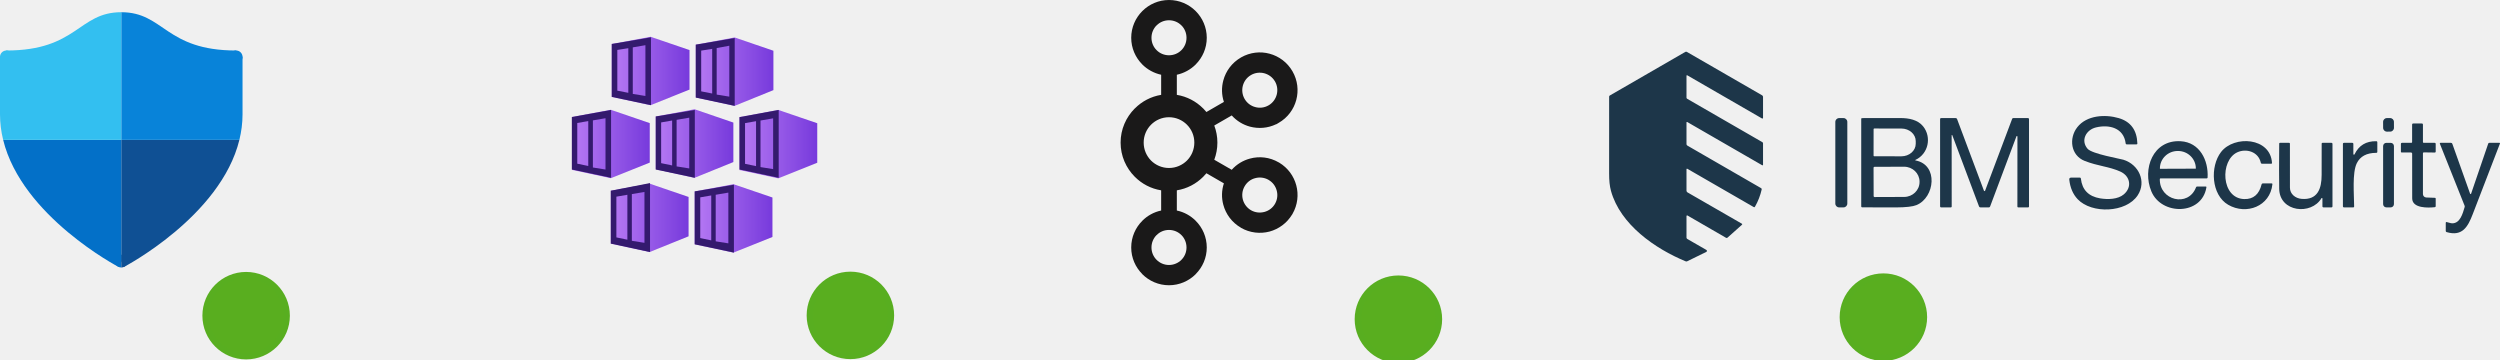
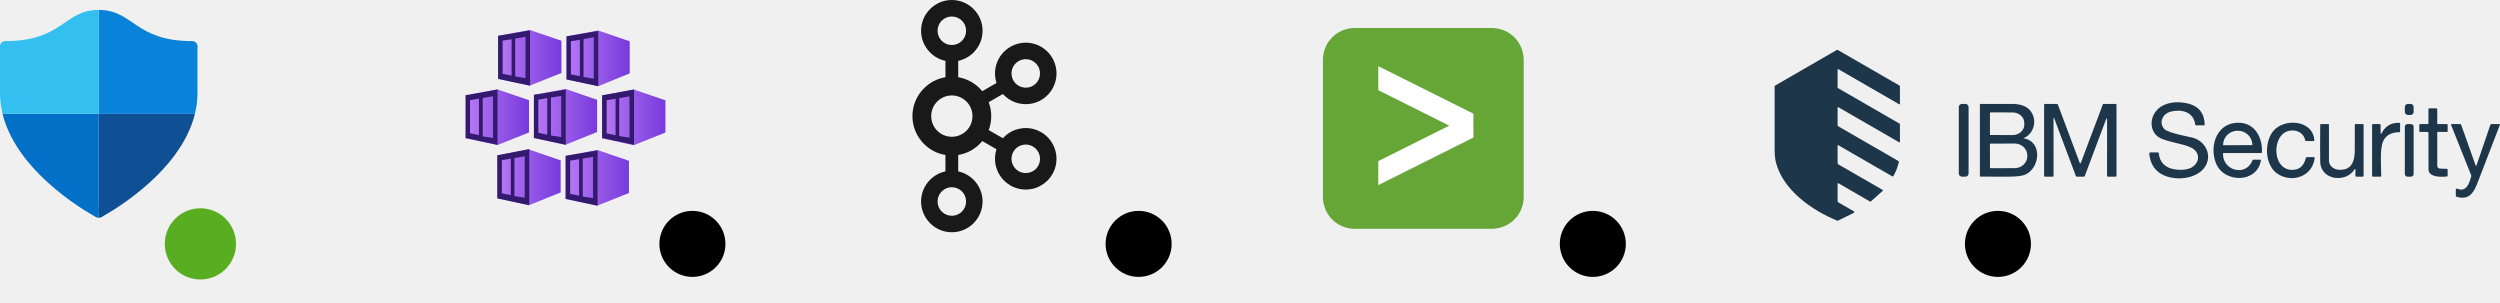
- <svg xmlns="http://www.w3.org/2000/svg" viewBox="54.819 112.347 391.696 56.365">
-   <g id="SVGRepo_iconCarrier" transform="matrix(2.734318, 0, 0, 2.734318, 141.6801, 112.6401)" style="">
+ <svg xmlns="http://www.w3.org/2000/svg" viewBox="14.783 113.07 481.063 58.126">
+   <g id="SVGRepo_iconCarrier" transform="matrix(2.734318, 0, 0, 2.734318, 101.6437, 113.3625)" style="">
    <path fill="url(#azure-aks-color-16__paint0_linear_2372_185)" d="M5.511 2l-2.224.412v3.034l2.224.474 2.232-.894V2.762L5.511 2z" />
    <path fill="#341A6E" d="M3.287 2.412v3.034l2.247.474V2.031l-2.247.381zm.949 2.8l-.63-.124V2.754l.63-.1v2.558zm.98.18l-.724-.118V2.607l.724-.125v2.91z" />
    <path fill="url(#azure-aks-color-16__paint1_linear_2372_185)" d="M10.325 2.039l-2.224.412v3.033l2.224.475 2.225-.902V2.8l-2.225-.762z" />
    <path fill="#341A6E" d="M8.101 2.451v3.033l2.232.475V2.07l-2.232.381zm.941 2.8l-.63-.124V2.793l.63-.1V5.25zm.98.179L9.3 5.313V2.646l.723-.133V5.43z" />
    <path fill="url(#azure-aks-color-16__paint2_linear_2372_185)" d="M3.232 6.184l-2.224.413V9.63l2.224.474 2.232-.894V6.947l-2.232-.763z" />
    <path fill="#341A6E" d="M1 6.597v3.01l2.248.474V6.192L1 6.597zm.941 2.807l-.63-.132V6.94l.63-.109v2.574zm.988.203l-.723-.117V6.791l.723-.124v2.94z" />
    <path fill="url(#azure-aks-color-16__paint3_linear_2372_185)" d="M8.031 6.153l-2.224.413v3.033l2.224.482 2.224-.902V6.916l-2.224-.763z" />
    <path fill="#341A6E" d="M5.807 6.566v3.04l2.24.475V6.192l-2.24.374zm.94 2.807l-.63-.132V6.908l.63-.11v2.575zm.98.171l-.723-.116V6.76l.724-.124v2.908z" />
    <path fill="url(#azure-aks-color-16__paint4_linear_2372_185)" d="M12.83 6.192l-2.225.412v3.034l2.225.474 2.232-.894V6.954l-2.232-.762z" />
    <path fill="#341A6E" d="M10.605 6.604v3.003l2.248.474V6.192l-2.248.412zm.95 2.808l-.63-.132V6.947l.63-.11v2.575zm.98.171l-.724-.116V6.799l.723-.125v2.91z" />
    <path fill="url(#azure-aks-color-16__paint5_linear_2372_185)" d="M5.457 10.415l-2.225.405v3.033l2.225.482 2.232-.902v-2.255l-2.232-.763z" />
    <path fill="#341A6E" d="M3.232 10.82v3.033l2.248.483v-3.952l-2.248.436zm.95 2.808l-.63-.132v-2.334l.63-.109v2.575zm.98.179l-.724-.117v-2.675l.723-.125v2.917z" />
    <path fill="url(#azure-aks-color-16__paint6_linear_2372_185)" d="M10.263 10.447l-2.224.412v3.033l2.224.475 2.232-.895V11.21l-2.232-.762z" />
    <path fill="#341A6E" d="M8.039 10.859v3.033l2.248.475v-3.89l-2.248.382zm.949 2.808l-.63-.133v-2.333l.63-.109v2.575zm.98.17l-.724-.116v-2.668l.724-.124v2.909z" />
    <defs>
      <linearGradient id="azure-aks-color-16__paint0_linear_2372_185" x1="3.287" x2="7.743" y1="3.96" y2="3.96" gradientUnits="userSpaceOnUse">
        <stop stop-color="#B77AF4" />
        <stop offset="1" stop-color="#773ADC" />
      </linearGradient>
      <linearGradient id="azure-aks-color-16__paint1_linear_2372_185" x1="8.101" x2="12.55" y1="3.999" y2="3.999" gradientUnits="userSpaceOnUse">
        <stop stop-color="#B77AF4" />
        <stop offset="1" stop-color="#773ADC" />
      </linearGradient>
      <linearGradient id="azure-aks-color-16__paint2_linear_2372_185" x1="1.008" x2="5.457" y1="8.144" y2="8.144" gradientUnits="userSpaceOnUse">
        <stop stop-color="#B77AF4" />
        <stop offset="1" stop-color="#773ADC" />
      </linearGradient>
      <linearGradient id="azure-aks-color-16__paint3_linear_2372_185" x1="5.807" x2="10.255" y1="8.113" y2="8.113" gradientUnits="userSpaceOnUse">
        <stop stop-color="#B77AF4" />
        <stop offset="1" stop-color="#773ADC" />
      </linearGradient>
      <linearGradient id="azure-aks-color-16__paint4_linear_2372_185" x1="10.605" x2="15.062" y1="8.152" y2="8.152" gradientUnits="userSpaceOnUse">
        <stop stop-color="#B77AF4" />
        <stop offset="1" stop-color="#773ADC" />
      </linearGradient>
      <linearGradient id="azure-aks-color-16__paint5_linear_2372_185" x1="3.232" x2="7.689" y1="12.376" y2="12.376" gradientUnits="userSpaceOnUse">
        <stop stop-color="#B77AF4" />
        <stop offset="1" stop-color="#773ADC" />
      </linearGradient>
      <linearGradient id="azure-aks-color-16__paint6_linear_2372_185" x1="8.039" x2="12.495" y1="12.407" y2="12.407" gradientUnits="userSpaceOnUse">
        <stop stop-color="#B77AF4" />
        <stop offset="1" stop-color="#773ADC" />
      </linearGradient>
    </defs>
  </g>
-   <path d="M 73.819 154.26 C 73.049 154.26 72.568 153.427 72.953 152.76 C 73.132 152.451 73.462 152.26 73.819 152.26 L 73.819 154.26 Z" fill="#0370c8" />
-   <path d="M 74.819 153.26 C 74.819 153.812 74.371 154.26 73.819 154.26 L 73.819 152.26 C 74.371 152.26 74.819 152.708 74.819 153.26 Z" fill="#0f5094" />
-   <circle cx="91.819" cy="121.26" fill="#0883d9" r="1" />
-   <circle cx="55.819" cy="121.26" fill="#33bff0" r="1" />
-   <path d="M 73.819 153.26 L 74.246 154.167 C 74.246 154.167 89.39 146.267 92.326 134.26 L 73.819 134.26 L 73.819 153.26 Z" fill="#0f5094" />
-   <path d="M 92.819 121.26 L 91.819 120.26 C 80.697 120.26 80.541 114.26 73.819 114.26 L 73.819 134.26 L 92.326 134.26 C 92.641 132.972 92.819 131.638 92.819 130.26 L 92.819 121.26 Z" fill="#0883d9" />
-   <path d="M 73.819 153.26 L 73.392 154.167 C 73.392 154.167 58.248 146.267 55.312 134.26 L 73.819 134.26 L 73.819 153.26 Z" fill="#0370c8" />
-   <path d="M 54.819 121.26 L 55.819 120.26 C 66.941 120.26 67.097 114.26 73.819 114.26 L 73.819 134.26 L 55.312 134.26 C 54.988 132.951 54.822 131.608 54.819 130.26 L 54.819 121.26 Z" fill="#33bff0" />
-   <g id="g-3" transform="matrix(0.108298, 0, 0, 0.108298, 230.3928, 112.3471)" style="">
+   <path d="M 33.783 154.982 C 33.013 154.982 32.532 154.149 32.917 153.482 C 33.096 153.173 33.426 152.982 33.783 152.982 L 33.783 154.982 Z" fill="#0370c8" transform="matrix(1, 0, 0, 1, 2.842170943040401e-14, 1.4210854715202004e-14)" />
+   <path d="M 34.783 153.982 C 34.783 154.534 34.335 154.982 33.783 154.982 L 33.783 152.982 C 34.335 152.982 34.783 153.43 34.783 153.982 Z" fill="#0f5094" transform="matrix(1, 0, 0, 1, 2.842170943040401e-14, 1.4210854715202004e-14)" />
+   <circle cx="51.783" cy="121.982" fill="#0883d9" r="1" transform="matrix(1, 0, 0, 1, 2.842170943040401e-14, 1.4210854715202004e-14)" />
+   <circle cx="15.783" cy="121.982" fill="#33bff0" r="1" transform="matrix(1, 0, 0, 1, 2.842170943040401e-14, 1.4210854715202004e-14)" />
+   <path d="M 33.783 153.982 L 34.21 154.889 C 34.21 154.889 49.354 146.989 52.29 134.982 L 33.783 134.982 L 33.783 153.982 Z" fill="#0f5094" transform="matrix(1, 0, 0, 1, 2.842170943040401e-14, 1.4210854715202004e-14)" />
+   <path d="M 52.783 121.982 L 51.783 120.982 C 40.661 120.982 40.505 114.982 33.783 114.982 L 33.783 134.982 L 52.29 134.982 C 52.605 133.694 52.783 132.36 52.783 130.982 L 52.783 121.982 Z" fill="#0883d9" transform="matrix(1, 0, 0, 1, 2.842170943040401e-14, 1.4210854715202004e-14)" />
+   <path d="M 33.783 153.982 L 33.356 154.889 C 33.356 154.889 18.212 146.989 15.276 134.982 L 33.783 134.982 L 33.783 153.982 Z" fill="#0370c8" transform="matrix(1, 0, 0, 1, 2.842170943040401e-14, 1.4210854715202004e-14)" />
+   <path d="M 14.783 121.982 L 15.783 120.982 C 26.905 120.982 27.061 114.982 33.783 114.982 L 33.783 134.982 L 15.276 134.982 C 14.952 133.673 14.786 132.33 14.783 130.982 L 14.783 121.982 Z" fill="#33bff0" transform="matrix(1, 0, 0, 1, 2.842170943040401e-14, 1.4210854715202004e-14)" />
+   <g id="g-3" transform="matrix(0.108298, 0, 0, 0.108298, 190.3564, 113.0696)" style="">
    <g>
      <path d="M87.932,36.714 C83.383,32.143 77.036,29.32 69.981,29.32 C62.952,29.32 56.655,32.143 52.159,36.714 L52.03,36.714 C47.494,41.263 44.671,47.614 44.671,54.643 C44.671,61.699 47.494,67.996 52.03,72.519 L52.159,72.621 C56.655,77.17 62.952,79.967 69.981,79.967 C77.036,79.967 83.383,77.17 87.932,72.621 L87.999,72.519 C92.557,67.996 95.353,61.699 95.353,54.643 C95.353,47.614 92.557,41.263 87.999,36.714 L87.932,36.714 Z M69.981,383.354 C77.036,383.354 83.383,380.481 87.932,375.986 L87.999,375.852 C92.557,371.365 95.353,365.014 95.353,358.035 C95.353,350.979 92.557,344.655 87.999,340.083 L87.932,340.083 C83.383,335.458 77.036,332.662 69.981,332.662 C62.952,332.662 56.655,335.458 52.159,340.083 L52.03,340.083 C47.494,344.655 44.671,350.979 44.671,358.035 C44.671,365.014 47.494,371.365 52.03,375.852 L52.159,375.986 C56.655,380.481 62.952,383.354 69.981,383.354 Z M207.953,306.634 C214.228,304.988 219.91,300.961 223.376,294.873 L223.844,293.986 C226.926,288.21 227.488,281.547 225.842,275.642 C224.183,269.318 220.107,263.725 214.032,260.224 L213.68,259.987 C207.762,256.745 201.018,256.04 194.823,257.713 C188.526,259.283 182.871,263.488 179.423,269.527 C175.931,275.508 175.2,282.408 176.872,288.758 C178.598,295.002 182.634,300.649 188.669,304.176 L188.709,304.176 C194.756,307.651 201.607,308.28 207.953,306.634 Z M95.969,180.387 C89.315,173.75 80.145,169.593 69.981,169.593 C59.857,169.593 50.709,173.75 44.069,180.387 C37.459,187.001 33.383,196.148 33.383,206.285 C33.383,216.45 37.459,225.624 44.069,232.314 C50.709,238.896 59.857,243.026 69.981,243.026 C80.145,243.026 89.315,238.896 95.969,232.314 C102.592,225.624 106.668,216.45 106.668,206.285 C106.668,196.148 102.592,187.001 95.969,180.387 Z M81.358,137.223 C96.085,139.649 109.335,146.705 119.446,156.896 L119.526,156.896 C121.132,158.515 122.702,160.268 124.151,162.043 L149.435,147.414 C146.036,137.143 145.88,126.403 148.609,116.342 C152.218,102.855 160.959,90.782 174.062,83.205 L174.495,82.946 C187.456,75.6 202.191,74.084 215.495,77.692 C228.964,81.296 241.117,90.077 248.681,103.172 L248.681,103.198 C256.21,116.213 257.74,131.158 254.145,144.591 C250.564,158.069 241.782,170.222 228.692,177.746 L225.24,179.789 L224.888,179.789 C212.779,185.56 199.462,186.452 187.233,183.236 C177.189,180.569 167.975,174.977 160.763,167.007 L135.52,181.591 C138.419,189.271 140.029,197.557 140.029,206.285 C140.029,214.987 138.419,223.376 135.52,231.109 L160.763,245.64 C167.975,237.567 177.189,232.077 187.233,229.41 C200.702,225.726 215.638,227.296 228.692,234.9 L229.526,235.293 L229.526,235.346 C242.139,242.973 250.604,254.787 254.145,268.113 C257.74,281.466 256.21,296.416 248.681,309.457 L248.227,310.371 L248.173,310.291 C240.609,322.864 228.692,331.382 215.535,334.986 C202.035,338.54 187.103,337.024 174.062,329.527 L174.062,329.42 C160.959,321.842 152.218,309.742 148.609,296.287 C145.88,286.252 146.036,275.508 149.435,265.241 L124.151,250.657 C122.702,252.437 121.132,254.109 119.526,255.728 L119.446,255.804 C109.335,265.946 96.085,273.002 81.358,275.352 L81.358,304.569 C91.852,306.763 101.258,312.017 108.631,319.385 L108.666,319.465 C118.545,329.29 124.66,342.982 124.66,358.035 C124.66,373.038 118.545,386.645 108.666,396.524 L108.631,396.68 C98.685,406.559 85.033,412.673 69.981,412.673 C55.009,412.673 41.339,406.559 31.42,396.68 L31.385,396.68 L31.385,396.524 C21.492,386.645 15.364,373.038 15.364,358.035 C15.364,342.982 21.492,329.29 31.385,319.465 L31.385,319.385 L31.42,319.385 C38.779,312.017 48.199,306.763 58.666,304.569 L58.666,275.352 C43.926,273.002 30.716,265.946 20.618,255.804 L20.511,255.728 C7.89,243.053 0,225.624 0,206.285 C0,187.001 7.89,169.571 20.511,156.896 L20.618,156.896 C30.716,146.705 43.926,139.649 58.666,137.223 L58.666,108.136 C48.199,105.861 38.779,100.612 31.42,93.293 L31.385,93.293 L31.385,93.213 C21.492,83.285 15.364,69.695 15.364,54.643 C15.364,39.667 21.492,25.948 31.385,16.069 L31.42,16.02 C41.339,6.115 55.009,0 69.981,0 C85.033,0 98.685,6.115 108.631,16.02 L108.631,16.069 L108.666,16.069 C118.545,25.948 124.66,39.667 124.66,54.643 C124.66,69.695 118.545,83.285 108.666,93.213 L108.631,93.293 C101.258,100.612 91.852,105.861 81.358,108.136 L81.358,137.223 Z M223.376,117.831 L223.166,117.519 C219.674,111.637 214.108,107.716 207.953,106.017 C201.607,104.345 194.756,105.054 188.669,108.528 L188.709,108.528 C182.634,111.976 178.571,117.622 176.872,123.946 C175.2,130.217 175.931,137.143 179.423,143.177 L179.539,143.338 C183.04,149.292 188.606,153.288 194.823,154.907 C201.072,156.66 208.034,155.928 214.032,152.427 L214.358,152.271 C220.263,148.743 224.196,143.177 225.842,137.063 C227.515,130.765 226.85,123.866 223.376,117.831 Z" fill="#1A1919" />
    </g>
  </g>
-   <path fill="#1d3649" d="M 319.055 146.202 L 319.055 149.562 C 319.055 149.664 319.099 149.741 319.188 149.792 L 322.17 151.505 C 322.288 151.574 322.288 151.743 322.172 151.81 C 322.168 151.812 322.164 151.814 322.161 151.815 L 319.161 153.286 C 319.084 153.325 319.005 153.327 318.926 153.293 C 314.136 151.309 308.685 147.546 307.222 142.245 C 307.025 141.536 306.929 140.635 306.933 139.541 C 306.946 135.515 306.947 131.498 306.936 127.49 C 306.936 127.417 306.975 127.349 307.038 127.313 L 318.868 120.481 C 318.952 120.433 319.036 120.433 319.12 120.481 L 330.914 127.287 C 330.997 127.335 331.048 127.424 331.048 127.519 L 331.048 130.819 C 331.047 130.899 330.961 130.948 330.89 130.909 L 319.205 124.161 C 319.105 124.105 319.055 124.134 319.055 124.249 L 319.055 127.636 C 319.055 127.72 319.091 127.783 319.164 127.825 L 330.941 134.618 C 331.012 134.66 331.048 134.722 331.048 134.805 L 331.048 138.175 C 331.049 138.236 330.983 138.276 330.929 138.247 C 330.928 138.246 330.927 138.246 330.927 138.245 L 319.166 131.459 C 319.116 131.431 319.054 131.466 319.055 131.522 C 319.055 131.522 319.055 131.522 319.055 131.522 L 319.055 134.921 C 319.055 135.026 319.1 135.105 319.19 135.156 L 330.745 141.826 C 330.826 141.873 330.856 141.942 330.837 142.034 C 330.622 142.986 330.272 143.885 329.788 144.731 C 329.738 144.818 329.67 144.837 329.584 144.787 L 319.173 138.781 C 319.12 138.751 319.054 138.788 319.055 138.848 C 319.055 138.848 319.055 138.848 319.055 138.848 L 319.055 142.19 C 319.055 142.329 319.114 142.433 319.234 142.502 L 327.714 147.386 C 327.806 147.44 327.812 147.502 327.733 147.573 L 325.482 149.582 C 325.41 149.645 325.331 149.652 325.247 149.603 L 319.212 146.112 C 319.141 146.073 319.055 146.123 319.055 146.202 Z M 380.279 132.288 C 381.757 130.388 384.664 130.231 386.775 130.851 C 388.655 131.405 389.63 132.731 389.699 134.829 C 389.702 134.921 389.658 134.967 389.566 134.967 L 388.042 134.967 C 387.937 134.967 387.878 134.915 387.865 134.81 C 387.562 132.363 385.26 131.815 383.201 132.314 C 381.655 132.69 380.769 134.361 381.902 135.662 C 382.598 136.46 387.012 137.22 387.504 137.373 C 389.934 138.124 391.162 140.801 389.75 142.948 C 387.93 145.712 382.545 145.872 380.347 143.561 C 379.609 142.782 379.17 141.762 379.031 140.501 C 379.009 140.284 379.106 140.176 379.322 140.176 L 380.669 140.176 C 380.777 140.176 380.837 140.229 380.849 140.336 C 381.046 142.094 382.054 143.124 383.875 143.428 C 385.086 143.629 386.654 143.583 387.572 142.802 C 388.909 141.671 388.589 139.929 387.019 139.224 C 385.239 138.424 383.533 138.383 381.447 137.56 C 379.24 136.69 378.939 134.01 380.279 132.288 Z" style="" />
-   <rect width="1.88" height="13.994" x="342.374" y="130.848" fill="#1d3649" rx="0.6" style="" />
-   <path fill="#1d3649" d="M 354.929 137.482 C 358.564 138.151 357.98 143.306 355.08 144.484 C 354.503 144.717 353.445 144.837 351.906 144.845 C 350.138 144.851 348.369 144.847 346.597 144.833 C 346.487 144.831 346.433 144.776 346.433 144.668 L 346.433 130.969 C 346.432 130.905 346.484 130.852 346.549 130.851 C 348.556 130.846 350.576 130.844 352.608 130.844 C 353.895 130.846 355.298 131.108 356.129 132.14 C 357.505 133.848 356.955 136.464 354.92 137.404 C 354.891 137.418 354.888 137.458 354.914 137.476 C 354.919 137.479 354.924 137.481 354.929 137.482 Z M 348.371 132.581 L 348.366 136.729 C 348.366 136.784 348.41 136.829 348.465 136.83 L 352.722 136.838 C 353.964 136.84 354.972 135.96 354.973 134.873 L 354.973 134.456 C 354.974 133.37 353.971 132.489 352.732 132.486 L 348.475 132.479 C 348.418 132.478 348.371 132.523 348.371 132.581 Z M 348.364 138.623 L 348.378 143.081 C 348.378 143.157 348.44 143.219 348.516 143.219 L 353.156 143.202 C 354.494 143.198 355.575 142.147 355.571 140.855 L 355.571 140.801 C 355.567 139.509 354.479 138.464 353.141 138.468 L 348.502 138.485 C 348.425 138.485 348.364 138.547 348.364 138.623 Z M 360.7 133.528 C 360.689 133.491 360.641 133.48 360.614 133.508 C 360.605 133.519 360.6 133.533 360.601 133.547 L 360.608 144.687 C 360.608 144.789 360.558 144.84 360.456 144.84 L 358.971 144.84 C 358.849 144.84 358.789 144.78 358.789 144.658 L 358.789 131.03 C 358.789 130.909 358.849 130.848 358.971 130.848 L 361.236 130.848 C 361.341 130.848 361.412 130.898 361.449 130.996 L 365.658 142.221 C 365.684 142.293 365.778 142.309 365.827 142.251 C 365.834 142.242 365.84 142.232 365.844 142.221 L 370.079 130.969 C 370.11 130.889 370.168 130.848 370.254 130.848 L 372.538 130.848 C 372.659 130.848 372.72 130.909 372.72 131.03 L 372.72 144.687 C 372.72 144.789 372.67 144.84 372.57 144.84 L 371.053 144.84 C 370.951 144.84 370.9 144.789 370.9 144.687 L 370.908 133.739 C 370.907 133.676 370.839 133.636 370.786 133.666 C 370.769 133.676 370.756 133.691 370.75 133.71 L 366.622 144.709 C 366.589 144.796 366.527 144.84 366.435 144.84 L 365.105 144.84 C 364.999 144.84 364.927 144.791 364.889 144.692 L 360.7 133.528 Z" style="" />
-   <rect width="1.696" height="2.122" x="-0.848" y="-1.061" fill="#1d3649" rx="0.59" transform="matrix(0.999986, -0.005236001, 0.005236001, 0.999986, 429.0499, 131.9096)" style="" />
-   <path fill="#1d3649" d="M 434.562 134.725 L 436.258 134.725 C 436.379 134.725 436.44 134.785 436.44 134.907 L 436.44 136.091 C 436.44 136.196 436.387 136.248 436.282 136.246 L 434.579 136.222 C 434.487 136.221 434.441 136.266 434.441 136.358 L 434.441 142.752 C 434.441 143.041 434.669 143.279 434.957 143.289 L 436.328 143.34 C 436.403 143.344 436.44 143.383 436.44 143.457 L 436.44 144.654 C 436.44 144.747 436.393 144.799 436.299 144.809 C 435.287 144.92 432.767 145.019 432.757 143.43 C 432.741 141.078 432.739 138.742 432.75 136.421 C 432.75 136.321 432.669 136.239 432.568 136.239 L 431.11 136.239 C 431.029 136.239 430.989 136.199 430.989 136.118 L 430.989 134.907 C 430.989 134.785 431.049 134.725 431.17 134.725 L 432.624 134.725 C 432.705 134.725 432.745 134.685 432.745 134.604 L 432.745 131.878 C 432.745 131.757 432.806 131.696 432.927 131.696 L 434.259 131.696 C 434.381 131.696 434.441 131.757 434.441 131.878 L 434.441 134.604 C 434.441 134.685 434.481 134.725 434.562 134.725 Z M 391.889 142.328 C 390.44 138.824 392.132 134.228 396.468 134.473 C 399.48 134.64 400.856 137.484 400.701 140.171 C 400.697 140.242 400.639 140.298 400.568 140.297 L 393.316 140.297 C 393.261 140.297 393.216 140.341 393.215 140.397 C 393.127 143.73 397.668 144.903 398.891 141.69 C 398.922 141.61 398.981 141.569 399.068 141.569 L 400.393 141.569 C 400.49 141.569 400.53 141.617 400.514 141.712 C 399.79 146.105 393.462 146.124 391.889 142.328 Z M 393.261 138.793 L 398.828 138.773 C 398.845 138.773 398.86 138.759 398.86 138.742 L 398.86 138.722 C 398.854 137.215 397.597 135.996 396.052 136.002 L 396.018 136.002 C 394.472 136.007 393.224 137.234 393.229 138.742 L 393.229 138.761 C 393.229 138.779 393.243 138.793 393.261 138.793 Z M 402.809 136.164 C 404.863 133.501 410.569 133.862 410.792 137.887 C 410.797 137.959 410.763 137.996 410.69 137.996 L 409.234 137.996 C 409.126 137.996 409.06 137.942 409.036 137.836 C 408.66 136.118 406.763 135.563 405.355 136.21 C 402.615 137.47 402.792 143.445 406.446 143.537 C 407.868 143.574 408.774 142.806 409.162 141.233 C 409.187 141.134 409.251 141.085 409.353 141.085 L 410.748 141.085 C 410.829 141.085 410.865 141.125 410.857 141.206 C 410.499 144.683 406.773 146.076 403.933 144.435 C 401.258 142.887 401.06 138.429 402.809 136.164 Z M 423.723 136.527 C 424.401 135.13 425.534 134.445 427.122 134.473 C 427.236 134.476 427.294 134.534 427.294 134.647 L 427.294 136.13 C 427.294 136.24 427.238 136.295 427.127 136.295 C 425.625 136.297 424.608 136.84 424.076 137.925 C 423.342 139.43 423.65 142.771 423.662 144.707 C 423.663 144.796 423.619 144.84 423.529 144.84 L 422.085 144.84 C 421.964 144.84 421.903 144.78 421.903 144.658 L 421.903 134.907 C 421.903 134.785 421.964 134.725 422.085 134.725 L 423.357 134.725 C 423.478 134.725 423.538 134.785 423.538 134.907 L 423.538 136.486 C 423.539 136.561 423.62 136.607 423.685 136.569 C 423.701 136.559 423.714 136.545 423.723 136.527 Z M 418.693 143.445 C 418.695 143.383 418.63 143.342 418.576 143.371 C 418.562 143.378 418.55 143.39 418.543 143.403 C 416.944 146.105 411.979 145.591 411.921 141.928 C 411.893 140.227 411.893 137.867 411.921 134.846 C 411.923 134.765 411.963 134.725 412.042 134.725 L 413.472 134.725 C 413.556 134.725 413.598 134.767 413.6 134.851 C 413.611 137.154 413.612 139.453 413.603 141.749 C 413.598 142.735 414.446 143.423 415.417 143.505 C 417.935 143.721 418.572 141.911 418.569 139.764 C 418.568 138.125 418.569 136.488 418.574 134.853 C 418.576 134.768 418.618 134.725 418.703 134.725 L 420.086 134.725 C 420.207 134.725 420.268 134.785 420.268 134.907 L 420.268 144.658 C 420.268 144.78 420.207 144.84 420.086 144.84 L 418.875 144.84 C 418.753 144.84 418.693 144.78 418.693 144.658 L 418.693 143.445 Z" style="" />
-   <rect width="1.696" height="10.113" x="428.202" y="134.727" fill="#1d3649" rx="0.51" style="" />
-   <path fill="#1d3649" d="M 441.833 142.701 C 441.852 142.759 441.928 142.775 441.969 142.729 C 441.977 142.72 441.982 142.71 441.986 142.698 L 444.67 134.848 C 444.698 134.766 444.756 134.725 444.845 134.725 L 446.436 134.725 C 446.492 134.724 446.53 134.78 446.509 134.831 C 445.088 138.535 443.664 142.229 442.238 145.913 C 441.491 147.847 440.641 149.448 438.15 148.712 C 438.06 148.686 438.015 148.625 438.015 148.53 L 438.015 147.258 C 438.015 147.16 438.062 147.12 438.158 147.139 C 438.456 147.193 438.751 147.333 439.025 147.336 C 440.263 147.35 440.673 145.819 440.978 144.787 C 440.999 144.719 440.996 144.651 440.971 144.583 L 437.104 134.89 C 437.06 134.78 437.097 134.725 437.215 134.725 L 438.826 134.725 C 438.936 134.725 439.01 134.777 439.047 134.88 L 441.833 142.701 Z" style="" />
-   <ellipse style="fill: rgb(89, 174, 31); stroke: rgb(88, 174, 32);" cx="93.382" cy="161.806" rx="6.353" ry="6.353" />
-   <ellipse style="fill: rgb(89, 174, 31); stroke: rgb(88, 174, 32);" cx="349.905" cy="162.034" rx="6.353" ry="6.353" />
-   <ellipse style="fill: rgb(89, 174, 31); stroke: rgb(88, 174, 32);" cx="273.919" cy="162.359" rx="6.353" ry="6.353" />
-   <ellipse style="fill: rgb(89, 174, 31); stroke: rgb(88, 174, 32);" cx="188.057" cy="161.762" rx="6.353" ry="6.353" />
+   <path fill="#1d3649" d="M 368.386 148.423 L 368.386 151.783 C 368.386 151.885 368.43 151.962 368.519 152.013 L 371.501 153.726 C 371.619 153.795 371.619 153.964 371.503 154.031 C 371.499 154.033 371.495 154.035 371.492 154.036 L 368.492 155.507 C 368.415 155.546 368.336 155.548 368.257 155.514 C 363.467 153.53 358.016 149.767 356.553 144.466 C 356.356 143.757 356.26 142.856 356.264 141.762 C 356.277 137.736 356.278 133.719 356.267 129.711 C 356.267 129.638 356.306 129.57 356.369 129.534 L 368.199 122.702 C 368.283 122.654 368.367 122.654 368.451 122.702 L 380.245 129.508 C 380.328 129.556 380.379 129.645 380.379 129.74 L 380.379 133.04 C 380.378 133.12 380.292 133.169 380.221 133.13 L 368.536 126.382 C 368.436 126.326 368.386 126.355 368.386 126.47 L 368.386 129.857 C 368.386 129.941 368.422 130.004 368.495 130.046 L 380.272 136.839 C 380.343 136.881 380.379 136.943 380.379 137.026 L 380.379 140.396 C 380.38 140.457 380.314 140.497 380.26 140.468 C 380.259 140.467 380.258 140.467 380.258 140.466 L 368.497 133.68 C 368.447 133.652 368.385 133.687 368.386 133.743 C 368.386 133.743 368.386 133.743 368.386 133.743 L 368.386 137.142 C 368.386 137.247 368.431 137.326 368.521 137.377 L 380.076 144.047 C 380.157 144.094 380.187 144.163 380.168 144.255 C 379.953 145.207 379.603 146.106 379.119 146.952 C 379.069 147.039 379.001 147.058 378.915 147.008 L 368.504 141.002 C 368.451 140.972 368.385 141.009 368.386 141.069 C 368.386 141.069 368.386 141.069 368.386 141.069 L 368.386 144.411 C 368.386 144.55 368.445 144.654 368.565 144.723 L 377.045 149.607 C 377.137 149.661 377.143 149.723 377.064 149.794 L 374.813 151.803 C 374.741 151.866 374.662 151.873 374.578 151.824 L 368.543 148.333 C 368.472 148.294 368.386 148.344 368.386 148.423 Z M 429.61 134.509 C 431.088 132.609 433.995 132.452 436.106 133.072 C 437.986 133.626 438.961 134.952 439.03 137.05 C 439.033 137.142 438.989 137.188 438.897 137.188 L 437.373 137.188 C 437.268 137.188 437.209 137.136 437.196 137.031 C 436.893 134.584 434.591 134.036 432.532 134.535 C 430.986 134.911 430.1 136.582 431.233 137.883 C 431.929 138.681 436.343 139.441 436.835 139.594 C 439.265 140.345 440.493 143.022 439.081 145.169 C 437.261 147.933 431.876 148.093 429.678 145.782 C 428.94 145.003 428.501 143.983 428.362 142.722 C 428.34 142.505 428.437 142.397 428.653 142.397 L 430 142.397 C 430.108 142.397 430.168 142.45 430.18 142.557 C 430.377 144.315 431.385 145.345 433.206 145.649 C 434.417 145.85 435.985 145.804 436.903 145.023 C 438.24 143.892 437.92 142.15 436.35 141.445 C 434.57 140.645 432.864 140.604 430.778 139.781 C 428.571 138.911 428.27 136.231 429.61 134.509 Z" style="" transform="matrix(1, 0, 0, 1, 2.842170943040401e-14, 1.4210854715202004e-14)" />
+   <rect width="1.88" height="13.994" x="391.705" y="133.069" fill="#1d3649" rx="0.6" style="" transform="matrix(1, 0, 0, 1, 2.842170943040401e-14, 1.4210854715202004e-14)" />
+   <path fill="#1d3649" d="M 404.26 139.703 C 407.895 140.372 407.311 145.527 404.411 146.705 C 403.834 146.938 402.776 147.058 401.237 147.066 C 399.469 147.072 397.7 147.068 395.928 147.054 C 395.818 147.052 395.764 146.997 395.764 146.889 L 395.764 133.19 C 395.763 133.126 395.815 133.073 395.88 133.072 C 397.887 133.067 399.907 133.065 401.939 133.065 C 403.226 133.067 404.629 133.329 405.46 134.361 C 406.836 136.069 406.286 138.685 404.251 139.625 C 404.222 139.639 404.219 139.679 404.245 139.697 C 404.25 139.7 404.255 139.702 404.26 139.703 Z M 397.702 134.802 L 397.697 138.95 C 397.697 139.005 397.741 139.05 397.796 139.051 L 402.053 139.059 C 403.295 139.061 404.303 138.181 404.304 137.094 L 404.304 136.677 C 404.305 135.591 403.302 134.71 402.063 134.707 L 397.806 134.7 C 397.749 134.699 397.702 134.744 397.702 134.802 Z M 397.695 140.844 L 397.709 145.302 C 397.709 145.378 397.771 145.44 397.847 145.44 L 402.487 145.423 C 403.825 145.419 404.906 144.368 404.902 143.076 L 404.902 143.022 C 404.898 141.73 403.81 140.685 402.472 140.689 L 397.833 140.706 C 397.756 140.706 397.695 140.768 397.695 140.844 Z M 410.031 135.749 C 410.02 135.712 409.972 135.701 409.945 135.729 C 409.936 135.74 409.931 135.754 409.932 135.768 L 409.939 146.908 C 409.939 147.01 409.889 147.061 409.787 147.061 L 408.302 147.061 C 408.18 147.061 408.12 147.001 408.12 146.879 L 408.12 133.251 C 408.12 133.13 408.18 133.069 408.302 133.069 L 410.567 133.069 C 410.672 133.069 410.743 133.119 410.78 133.217 L 414.989 144.442 C 415.015 144.514 415.109 144.53 415.158 144.472 C 415.165 144.463 415.171 144.453 415.175 144.442 L 419.41 133.19 C 419.441 133.11 419.499 133.069 419.585 133.069 L 421.869 133.069 C 421.99 133.069 422.051 133.13 422.051 133.251 L 422.051 146.908 C 422.051 147.01 422.001 147.061 421.901 147.061 L 420.384 147.061 C 420.282 147.061 420.231 147.01 420.231 146.908 L 420.239 135.96 C 420.238 135.897 420.17 135.857 420.117 135.887 C 420.1 135.897 420.087 135.912 420.081 135.931 L 415.953 146.93 C 415.92 147.017 415.858 147.061 415.766 147.061 L 414.436 147.061 C 414.33 147.061 414.258 147.012 414.22 146.913 L 410.031 135.749 Z" style="" transform="matrix(1, 0, 0, 1, 2.842170943040401e-14, 1.4210854715202004e-14)" />
+   <rect width="1.696" height="2.122" x="-0.848" y="-1.061" fill="#1d3649" rx="0.59" transform="matrix(0.999986, -0.005236001, 0.005236001, 0.999986, 478.3805, 134.1303)" style="" />
+   <path fill="#1d3649" d="M 483.893 136.946 L 485.589 136.946 C 485.71 136.946 485.771 137.006 485.771 137.128 L 485.771 138.312 C 485.771 138.417 485.718 138.469 485.613 138.467 L 483.91 138.443 C 483.818 138.442 483.772 138.487 483.772 138.579 L 483.772 144.973 C 483.772 145.262 484 145.5 484.288 145.51 L 485.659 145.561 C 485.734 145.565 485.771 145.604 485.771 145.678 L 485.771 146.875 C 485.771 146.968 485.724 147.02 485.63 147.03 C 484.618 147.141 482.098 147.24 482.088 145.651 C 482.072 143.299 482.07 140.963 482.081 138.642 C 482.081 138.542 482 138.46 481.899 138.46 L 480.441 138.46 C 480.36 138.46 480.32 138.42 480.32 138.339 L 480.32 137.128 C 480.32 137.006 480.38 136.946 480.501 136.946 L 481.955 136.946 C 482.036 136.946 482.076 136.906 482.076 136.825 L 482.076 134.099 C 482.076 133.978 482.137 133.917 482.258 133.917 L 483.59 133.917 C 483.712 133.917 483.772 133.978 483.772 134.099 L 483.772 136.825 C 483.772 136.906 483.812 136.946 483.893 136.946 Z M 441.22 144.549 C 439.771 141.045 441.463 136.449 445.799 136.694 C 448.811 136.861 450.187 139.705 450.032 142.392 C 450.028 142.463 449.97 142.519 449.899 142.518 L 442.647 142.518 C 442.592 142.518 442.547 142.562 442.546 142.618 C 442.458 145.951 446.999 147.124 448.222 143.911 C 448.253 143.831 448.312 143.79 448.399 143.79 L 449.724 143.79 C 449.821 143.79 449.861 143.838 449.845 143.933 C 449.121 148.326 442.793 148.345 441.22 144.549 Z M 442.592 141.014 L 448.159 140.994 C 448.176 140.994 448.191 140.98 448.191 140.963 L 448.191 140.943 C 448.185 139.436 446.928 138.217 445.383 138.223 L 445.349 138.223 C 443.803 138.228 442.555 139.455 442.56 140.963 L 442.56 140.982 C 442.56 141 442.574 141.014 442.592 141.014 Z M 452.14 138.385 C 454.194 135.722 459.9 136.083 460.123 140.108 C 460.128 140.18 460.094 140.217 460.021 140.217 L 458.565 140.217 C 458.457 140.217 458.391 140.163 458.367 140.057 C 457.991 138.339 456.094 137.784 454.686 138.431 C 451.946 139.691 452.123 145.666 455.777 145.758 C 457.199 145.795 458.105 145.027 458.493 143.454 C 458.518 143.355 458.582 143.306 458.684 143.306 L 460.079 143.306 C 460.16 143.306 460.196 143.346 460.188 143.427 C 459.83 146.904 456.104 148.297 453.264 146.656 C 450.589 145.108 450.391 140.65 452.14 138.385 Z M 473.054 138.748 C 473.732 137.351 474.865 136.666 476.453 136.694 C 476.567 136.697 476.625 136.755 476.625 136.868 L 476.625 138.351 C 476.625 138.461 476.569 138.516 476.458 138.516 C 474.956 138.518 473.939 139.061 473.407 140.146 C 472.673 141.651 472.981 144.992 472.993 146.928 C 472.994 147.017 472.95 147.061 472.86 147.061 L 471.416 147.061 C 471.295 147.061 471.234 147.001 471.234 146.879 L 471.234 137.128 C 471.234 137.006 471.295 136.946 471.416 136.946 L 472.688 136.946 C 472.809 136.946 472.869 137.006 472.869 137.128 L 472.869 138.707 C 472.87 138.782 472.951 138.828 473.016 138.79 C 473.032 138.78 473.045 138.766 473.054 138.748 Z M 468.024 145.666 C 468.026 145.604 467.961 145.563 467.907 145.592 C 467.893 145.599 467.881 145.611 467.874 145.624 C 466.275 148.326 461.31 147.812 461.252 144.149 C 461.224 142.448 461.224 140.088 461.252 137.067 C 461.254 136.986 461.294 136.946 461.373 136.946 L 462.803 136.946 C 462.887 136.946 462.929 136.988 462.931 137.072 C 462.942 139.375 462.943 141.674 462.934 143.97 C 462.929 144.956 463.777 145.644 464.748 145.726 C 467.266 145.942 467.903 144.132 467.9 141.985 C 467.899 140.346 467.9 138.709 467.905 137.074 C 467.907 136.989 467.949 136.946 468.034 136.946 L 469.417 136.946 C 469.538 136.946 469.599 137.006 469.599 137.128 L 469.599 146.879 C 469.599 147.001 469.538 147.061 469.417 147.061 L 468.206 147.061 C 468.084 147.061 468.024 147.001 468.024 146.879 L 468.024 145.666 Z" style="" transform="matrix(1, 0, 0, 1, 2.842170943040401e-14, 1.4210854715202004e-14)" />
+   <rect width="1.696" height="10.113" x="428.202" y="134.727" fill="#1d3649" rx="0.51" style="" transform="matrix(1, 0, 0, 1, 49.33065, 2.220761)" />
+   <g fill="none" stroke-width="2" transform="matrix(0.037726, 0, 0, 0.037726, 269.3478, 118.4632)" style="">
+     <path stroke="#569a24" d="M290.46 797.25c.38.44.81.61 1.38.33q232.34-116.15 464.73-232.19 6.15-3.07 12.42-5.94a1 .99 78.3 0 0 .58-.89c.97-39.5.54-78.38-.02-118.87q-.02-1.5-.85-2.45a.22.21 40.7 0 0-.34.02l-.15.24" vector-effect="non-scaling-stroke" />
+     <path stroke="#b2d39b" d="M768.21 437.5Q530.97 319.27 293.9 200.69l-9.46-4.72a1 1 0 0 0-1.45.9l.02 119.36a1 .98-77.1 0 0 .55.89l359.68 179.95q1.79.89 0 1.79L283.57 678.75a1.01 1-13.4 0 0-.56.9l-.04 119.11a1 1 0 0 0 1.37.93l6.12-2.44" vector-effect="non-scaling-stroke" />
+     <path stroke="#a3c788" d="M768.21 437.5c-.27 40.1.33 80.23.19 120.22a1 .98 77.1 0 1-.55.89L290.46 797.25" vector-effect="non-scaling-stroke" />
+   </g>
+   <path fill="#65a637" d="M 275.245 118.464 L 302.096 118.464 C 305.355 118.628 307.825 121.122 307.979 124.38 L 307.979 151.118 C 307.872 154.422 305.348 156.941 302.054 157.095 L 275.231 157.095 C 272.322 156.958 270 154.929 269.442 152.077 C 269.396 151.84 269.364 151.519 269.348 151.113 L 269.348 124.46 C 269.412 122.724 270.054 121.279 271.274 120.121 C 272.354 119.097 273.751 118.533 275.245 118.464 Z M 280.306 148.541 C 280.32 148.557 280.336 148.564 280.358 148.553 C 286.201 145.632 292.046 142.712 297.89 139.794 C 298.045 139.716 298.201 139.641 298.359 139.57 C 298.372 139.563 298.38 139.55 298.38 139.536 C 298.417 138.046 298.401 136.579 298.38 135.051 C 298.379 135.014 298.369 134.983 298.348 134.959 C 298.344 134.955 298.338 134.955 298.335 134.96 L 298.329 134.969 C 292.362 131.995 286.398 129.017 280.435 126.035 L 280.078 125.857 C 280.053 125.844 280.023 125.862 280.024 125.891 L 280.024 130.394 C 280.024 130.408 280.033 130.421 280.046 130.427 L 293.615 137.216 C 293.659 137.238 293.659 137.261 293.615 137.283 L 280.046 144.07 C 280.033 144.076 280.024 144.09 280.024 144.104 L 280.023 148.598 C 280.023 148.624 280.05 148.642 280.075 148.633 L 280.306 148.541 Z" style="" transform="matrix(1, 0, 0, 1, 2.842170943040401e-14, 1.4210854715202004e-14)" />
+   <path fill="#fff" d="M 298.329 134.969 C 298.319 136.481 298.342 137.995 298.337 139.504 C 298.337 139.519 298.328 139.531 298.315 139.538 L 280.306 148.541 L 280.075 148.633 C 280.05 148.642 280.023 148.624 280.023 148.598 L 280.024 144.104 C 280.024 144.09 280.033 144.076 280.046 144.07 L 293.615 137.283 C 293.659 137.261 293.659 137.238 293.615 137.216 L 280.046 130.427 C 280.033 130.421 280.024 130.408 280.024 130.394 L 280.024 125.891 C 280.023 125.862 280.053 125.844 280.078 125.857 L 280.435 126.035 C 286.398 129.017 292.362 131.995 298.329 134.969 Z" style="" transform="matrix(1, 0, 0, 1, 2.842170943040401e-14, 1.4210854715202004e-14)" />
+   <path fill="#468e11" d="M 280.306 148.541 L 298.315 139.538 C 298.328 139.531 298.337 139.519 298.337 139.504 C 298.342 137.995 298.319 136.481 298.329 134.969 L 298.335 134.96 C 298.338 134.955 298.344 134.955 298.348 134.959 C 298.369 134.983 298.379 135.014 298.38 135.051 C 298.401 136.579 298.417 138.046 298.38 139.536 C 298.38 139.55 298.372 139.563 298.359 139.57 C 298.201 139.641 298.045 139.716 297.89 139.794 C 292.046 142.712 286.201 145.632 280.358 148.553 C 280.336 148.564 280.32 148.557 280.306 148.541 Z" style="" transform="matrix(1, 0, 0, 1, 2.842170943040401e-14, 1.4210854715202004e-14)" />
+   <path fill="#1d3649" d="M 491.164 144.922 C 491.183 144.98 491.259 144.996 491.3 144.95 C 491.308 144.941 491.313 144.931 491.317 144.919 L 494.001 137.069 C 494.029 136.987 494.087 136.946 494.176 136.946 L 495.767 136.946 C 495.823 136.945 495.861 137.001 495.84 137.052 C 494.419 140.756 492.995 144.45 491.569 148.134 C 490.822 150.068 489.972 151.669 487.481 150.933 C 487.391 150.907 487.346 150.846 487.346 150.751 L 487.346 149.479 C 487.346 149.381 487.393 149.341 487.489 149.36 C 487.787 149.414 488.082 149.554 488.356 149.557 C 489.594 149.571 490.004 148.04 490.309 147.008 C 490.33 146.94 490.327 146.872 490.302 146.804 L 486.435 137.111 C 486.391 137.001 486.428 136.946 486.546 136.946 L 488.157 136.946 C 488.267 136.946 488.341 136.998 488.378 137.101 L 491.164 144.922 Z" style="" transform="matrix(1, 0, 0, 1, 2.842170943040401e-14, 1.4210854715202004e-14)" />
+   <ellipse style="fill: rgb(88, 174, 32); stroke: rgb(88, 174, 32);" cx="53.346" cy="160" rx="6.353" ry="6.353" transform="matrix(1, 0, 0, 1, 2.842170943040401e-14, 1.4210854715202004e-14)" />
+   <ellipse style="fill: $sgc_color$; stroke: $sgc_color$;" cx="399.236" cy="160" rx="6.353" ry="6.353" transform="matrix(1, 0, 0, 1, 2.842170943040401e-14, 1.4210854715202004e-14)" />
+   <ellipse style="fill: $kafka_color$; stroke: $kafka_color$;" cx="233.883" cy="160" rx="6.353" ry="6.353" transform="matrix(1, 0, 0, 1, 2.842170943040401e-14, 1.4210854715202004e-14)" />
+   <ellipse style="fill: $splunk_color$; stroke: $splunk_color$;" cx="148.021" cy="160" rx="6.353" ry="6.353" transform="matrix(1, 0, 0, 1, 2.842170943040401e-14, 1.4210854715202004e-14)" />
+   <ellipse style="fill: $resilient_color$; stroke: $resilient_color$;" cx="321.28" cy="160" rx="6.353" ry="6.353" transform="matrix(1, 0, 0, 1, 2.842170943040401e-14, 1.4210854715202004e-14)" />
</svg>
